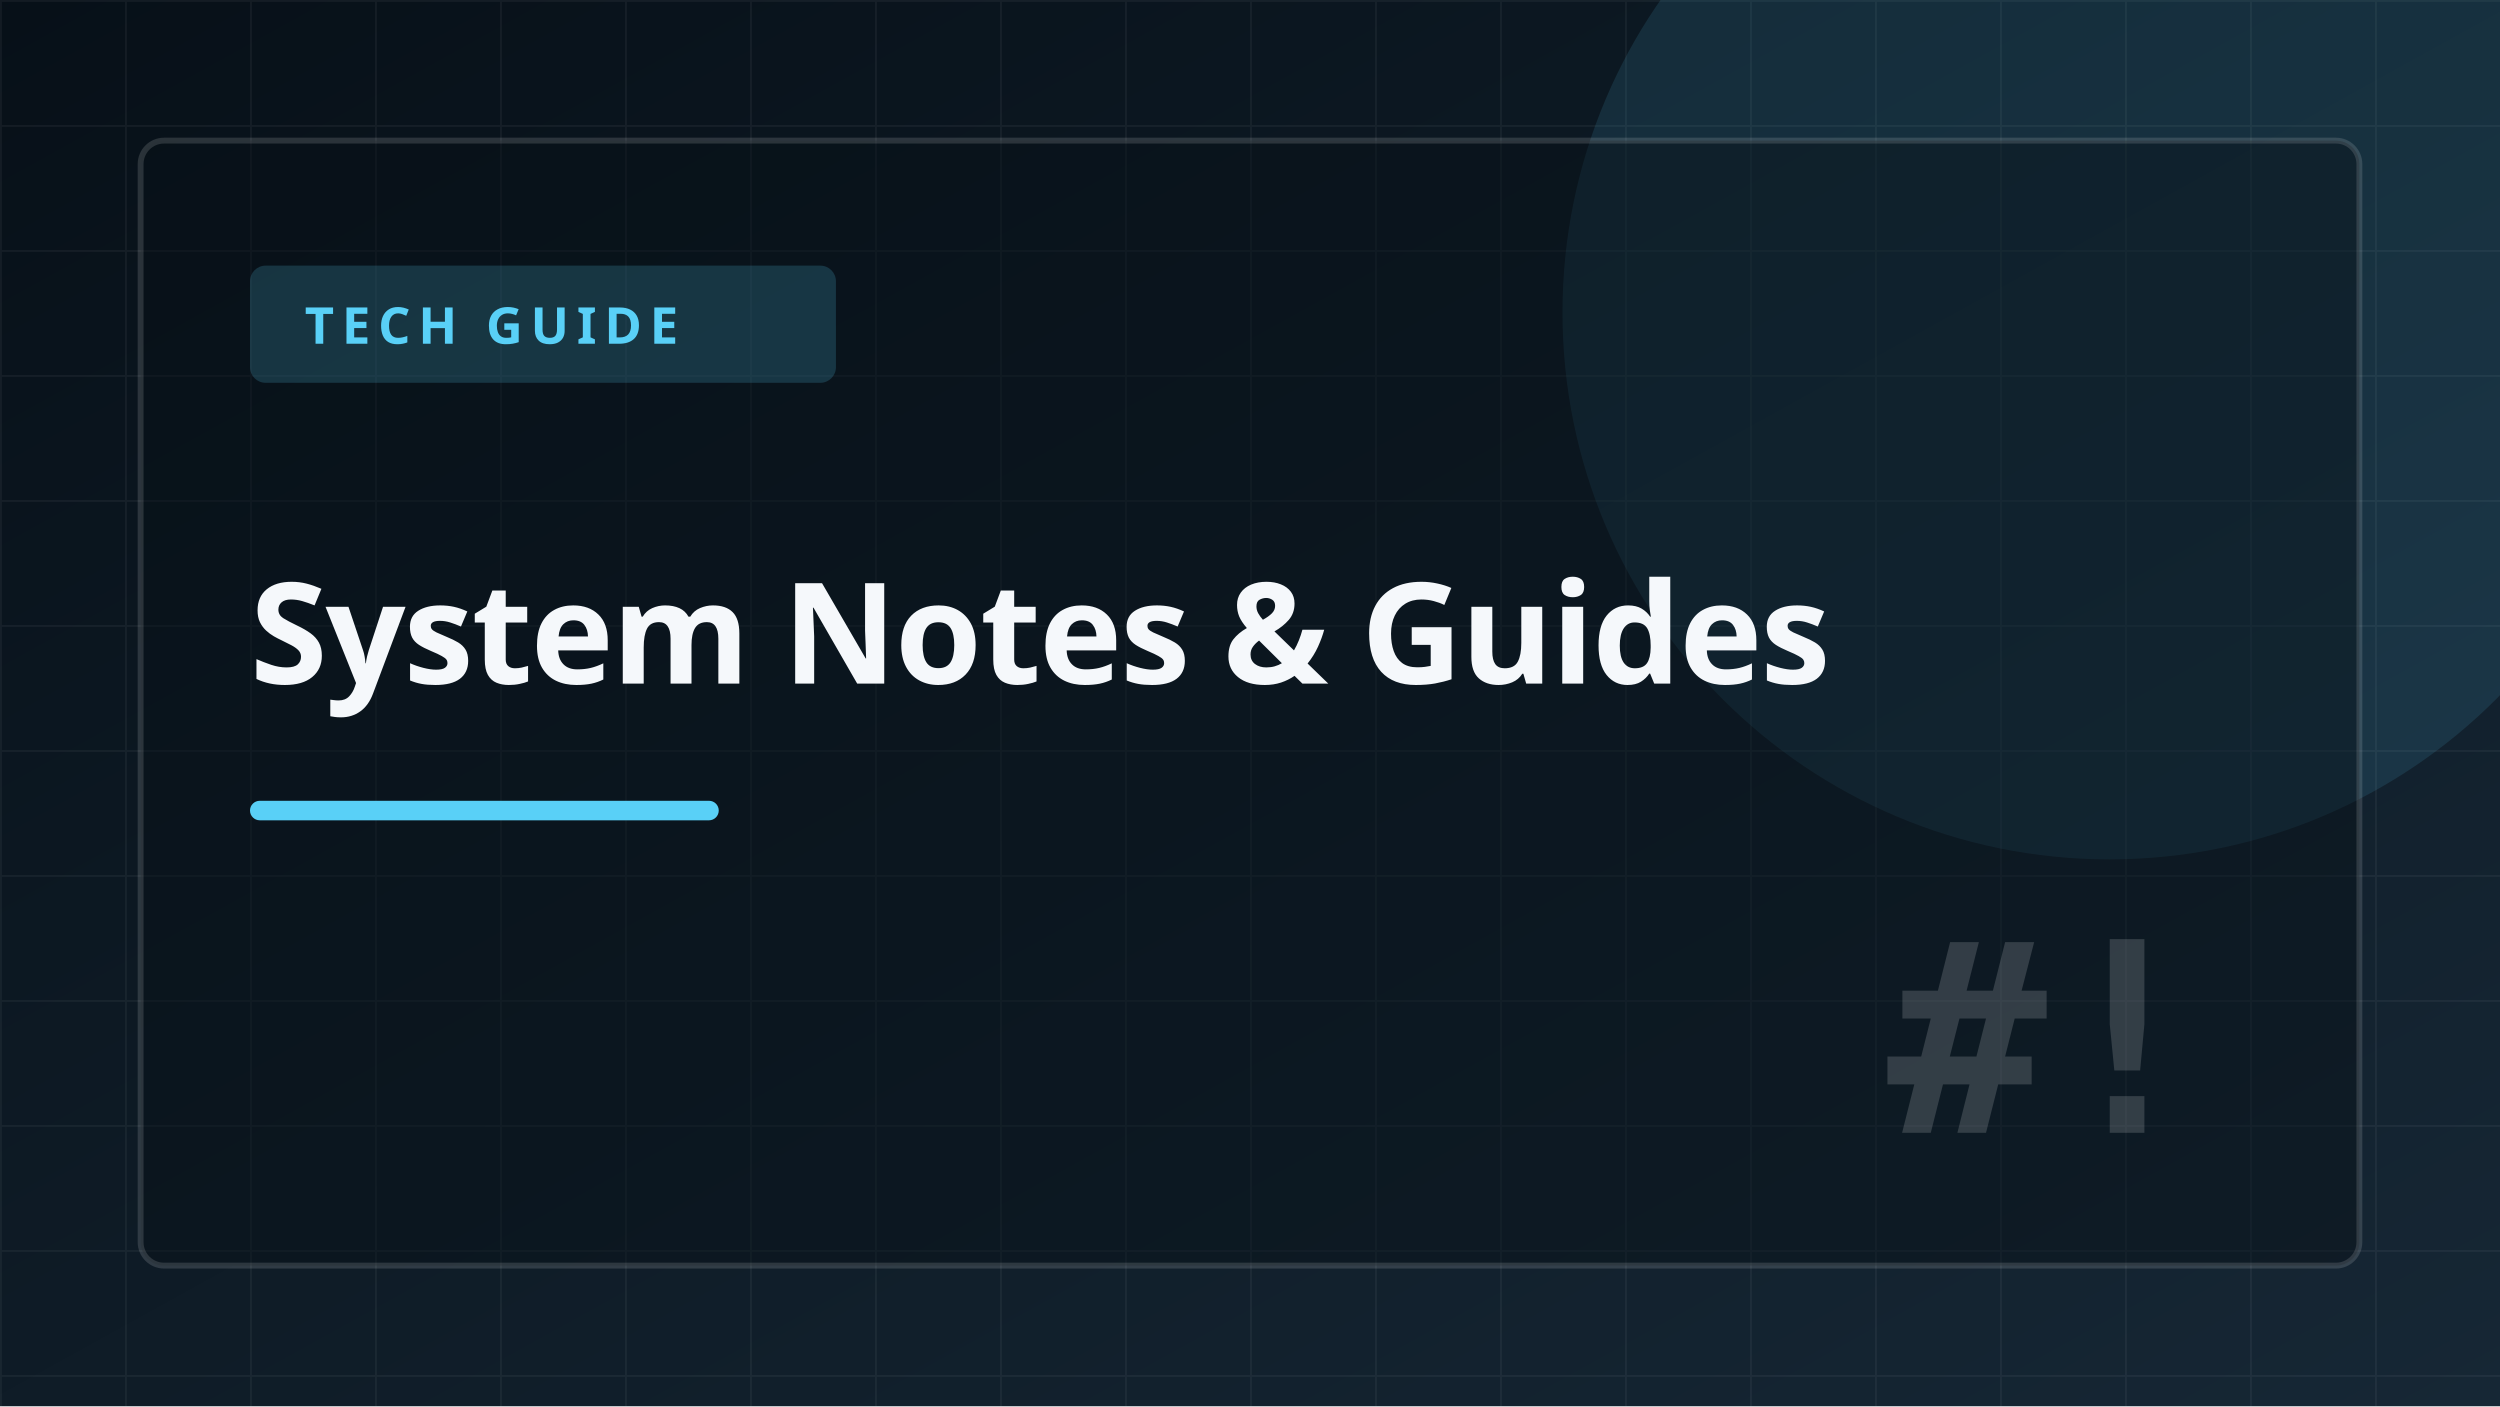
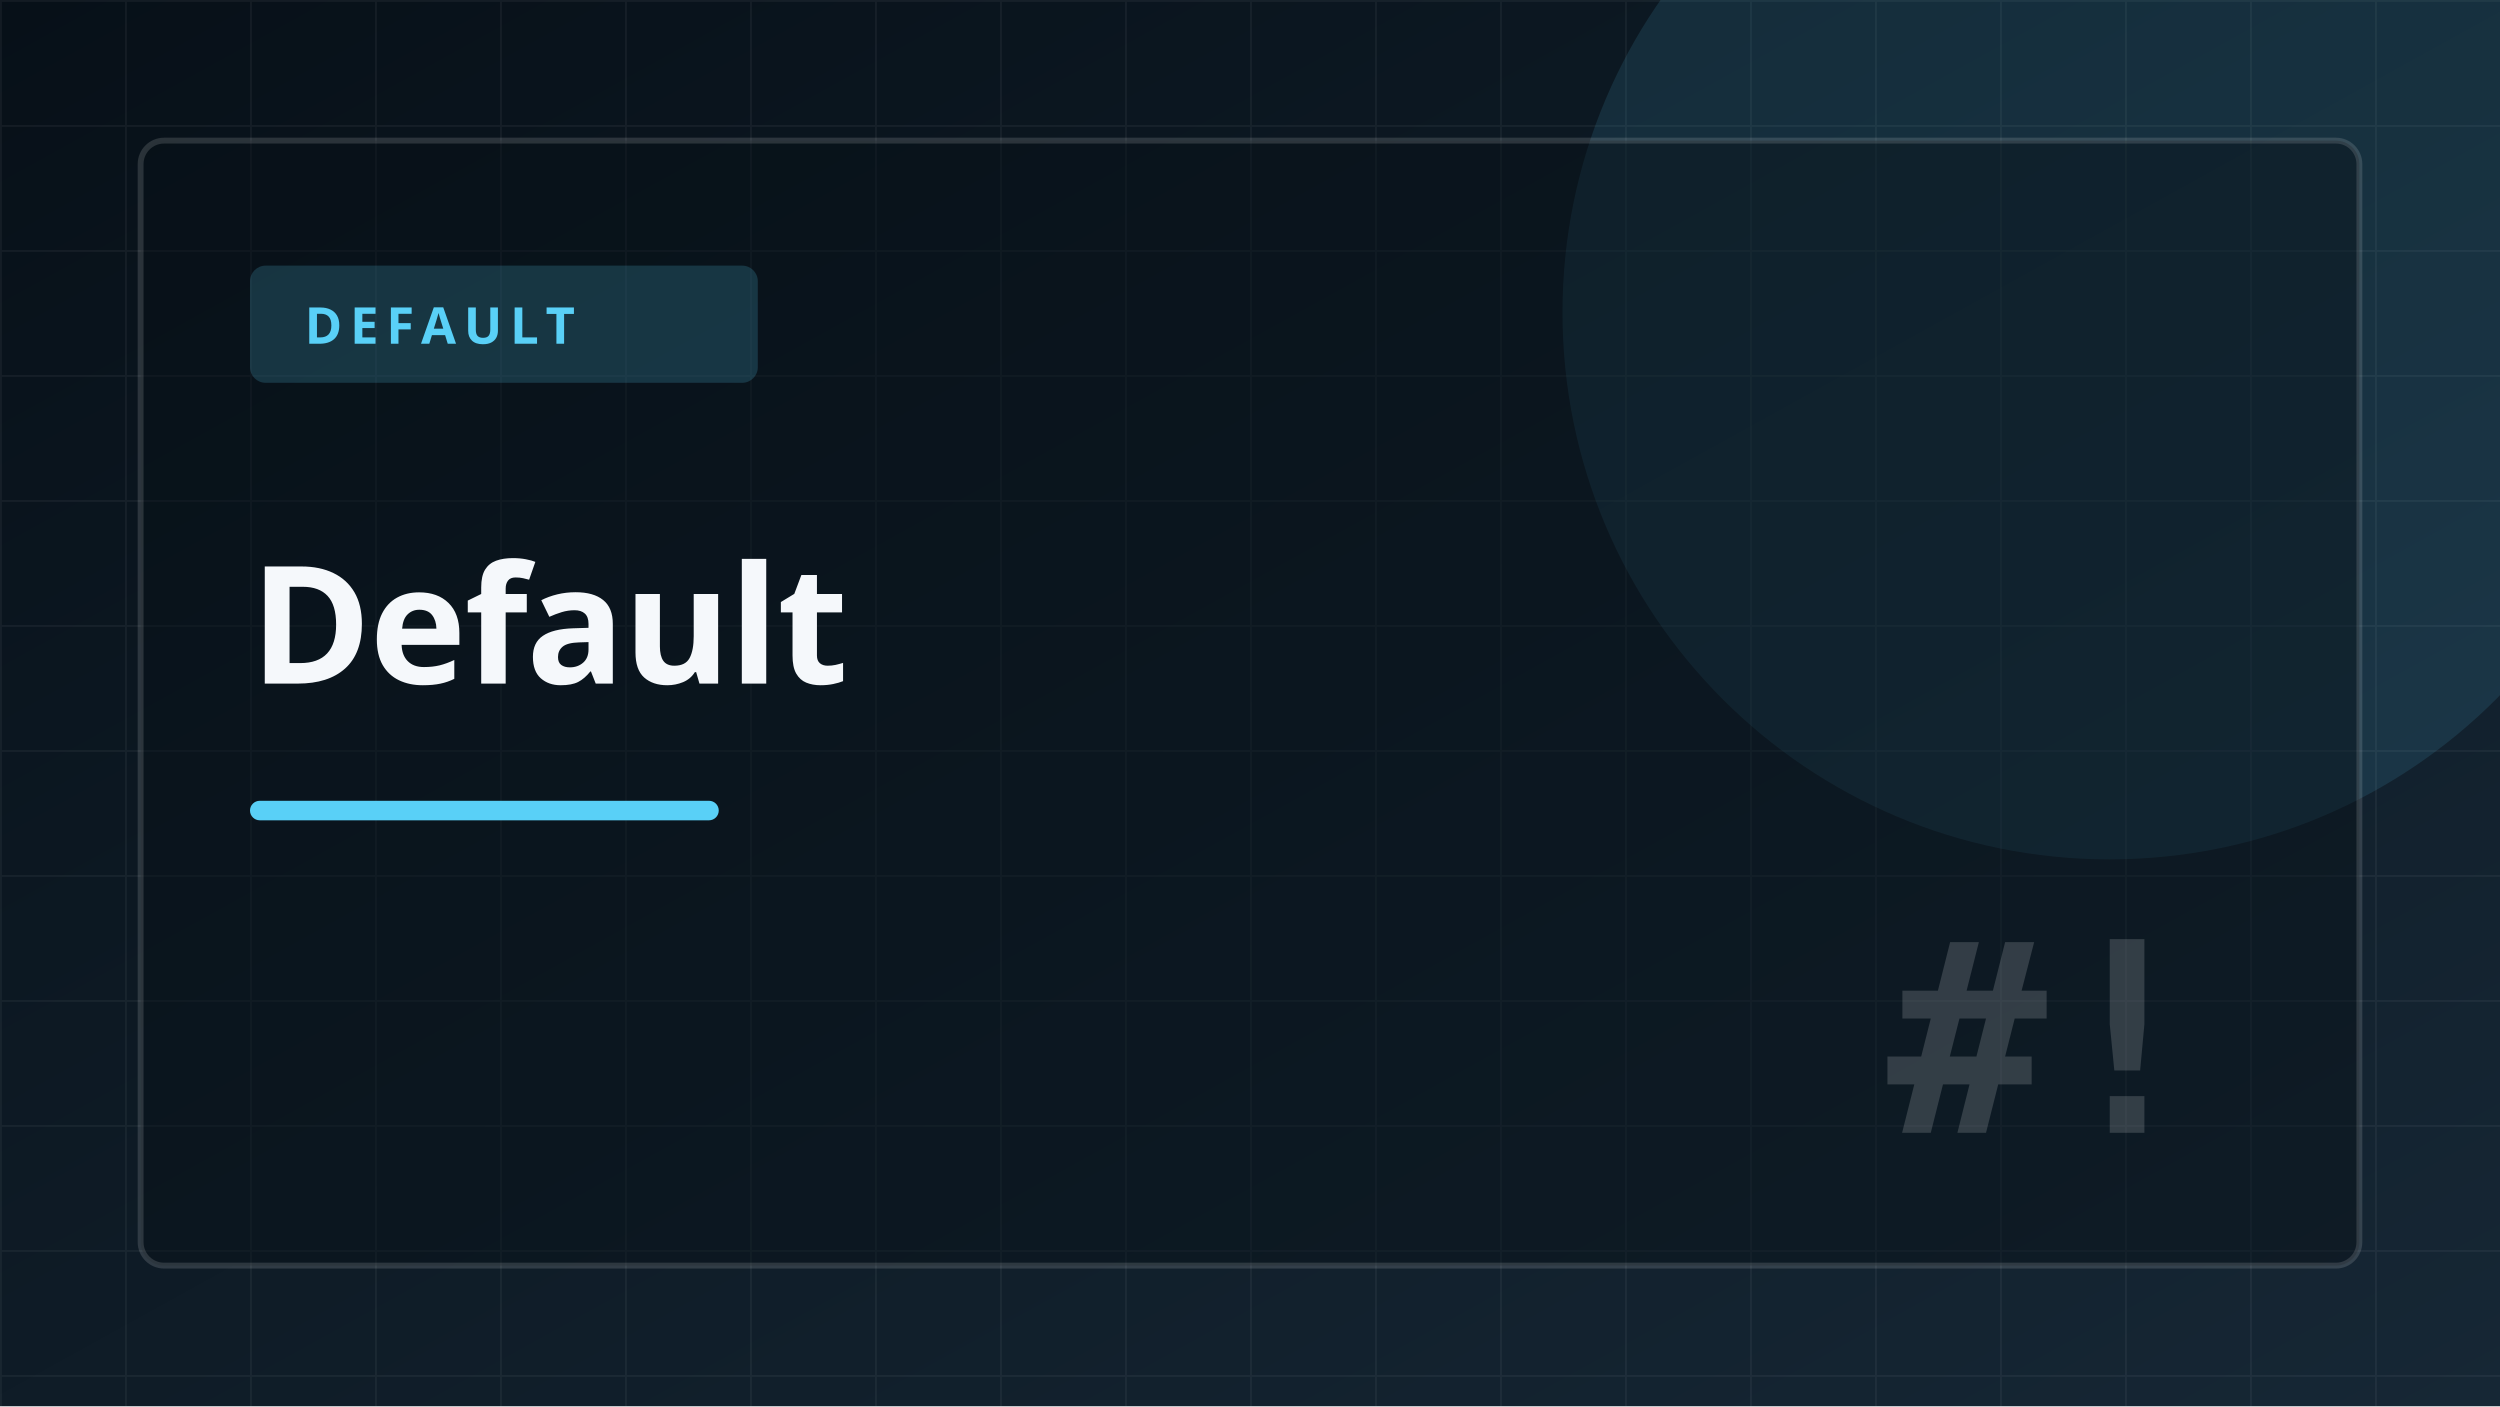
<svg xmlns="http://www.w3.org/2000/svg" viewBox="0 0 640 360" width="640" height="360">
  <defs>
    <linearGradient id="g" x1="0%" y1="0%" x2="100%" y2="100%">
      <stop offset="0%" stop-color="#071018" />
      <stop offset="100%" stop-color="#162735" />
    </linearGradient>
    <pattern id="grid" width="32" height="32" patternUnits="userSpaceOnUse">
      <path d="M 32 0 L 0 0 0 32" fill="none" stroke="rgba(255,255,255,0.05)" stroke-width="1" />
    </pattern>
  </defs>
  <rect width="640" height="360" fill="url(#g)" />
  <rect width="640" height="360" fill="url(#grid)" />
  <circle cx="540" cy="80" r="140" fill="#59d0f7" opacity="0.12" />
  <rect x="36" y="36" width="568" height="288" rx="6" fill="rgba(7,16,24,0.45)" stroke="rgba(255,255,255,0.14)" stroke-width="1.5" />
-   <rect x="64" y="68" width="150" height="30" rx="4" fill="#59d0f7" opacity="0.18" />
-   <text x="78" y="88" fill="#59d0f7" font-family="system-ui, sans-serif" font-size="13" font-weight="800" letter-spacing="2">TECH GUIDE</text>
-   <text x="64" y="175" fill="#f5f8fb" font-family="system-ui, sans-serif" font-size="36" font-weight="800" letter-spacing="-0.5">System Notes &amp; Guides</text>
+   <rect x="64" y="68" width="130" height="30" rx="4" fill="#59d0f7" opacity="0.18" />
+   <text x="78" y="88" fill="#59d0f7" font-family="system-ui, sans-serif" font-size="13" font-weight="800" letter-spacing="2">DEFAULT</text>
+   <text x="64" y="175" fill="#f5f8fb" font-family="system-ui, sans-serif" font-size="42" font-weight="800" letter-spacing="-0.5">Default</text>
  <rect x="64" y="205" width="120" height="5" rx="2.5" fill="#59d0f7" />
  <text x="565" y="290" text-anchor="end" fill="rgba(255,255,255,0.16)" font-family="monospace" font-size="68" font-weight="900">#!</text>
</svg>
